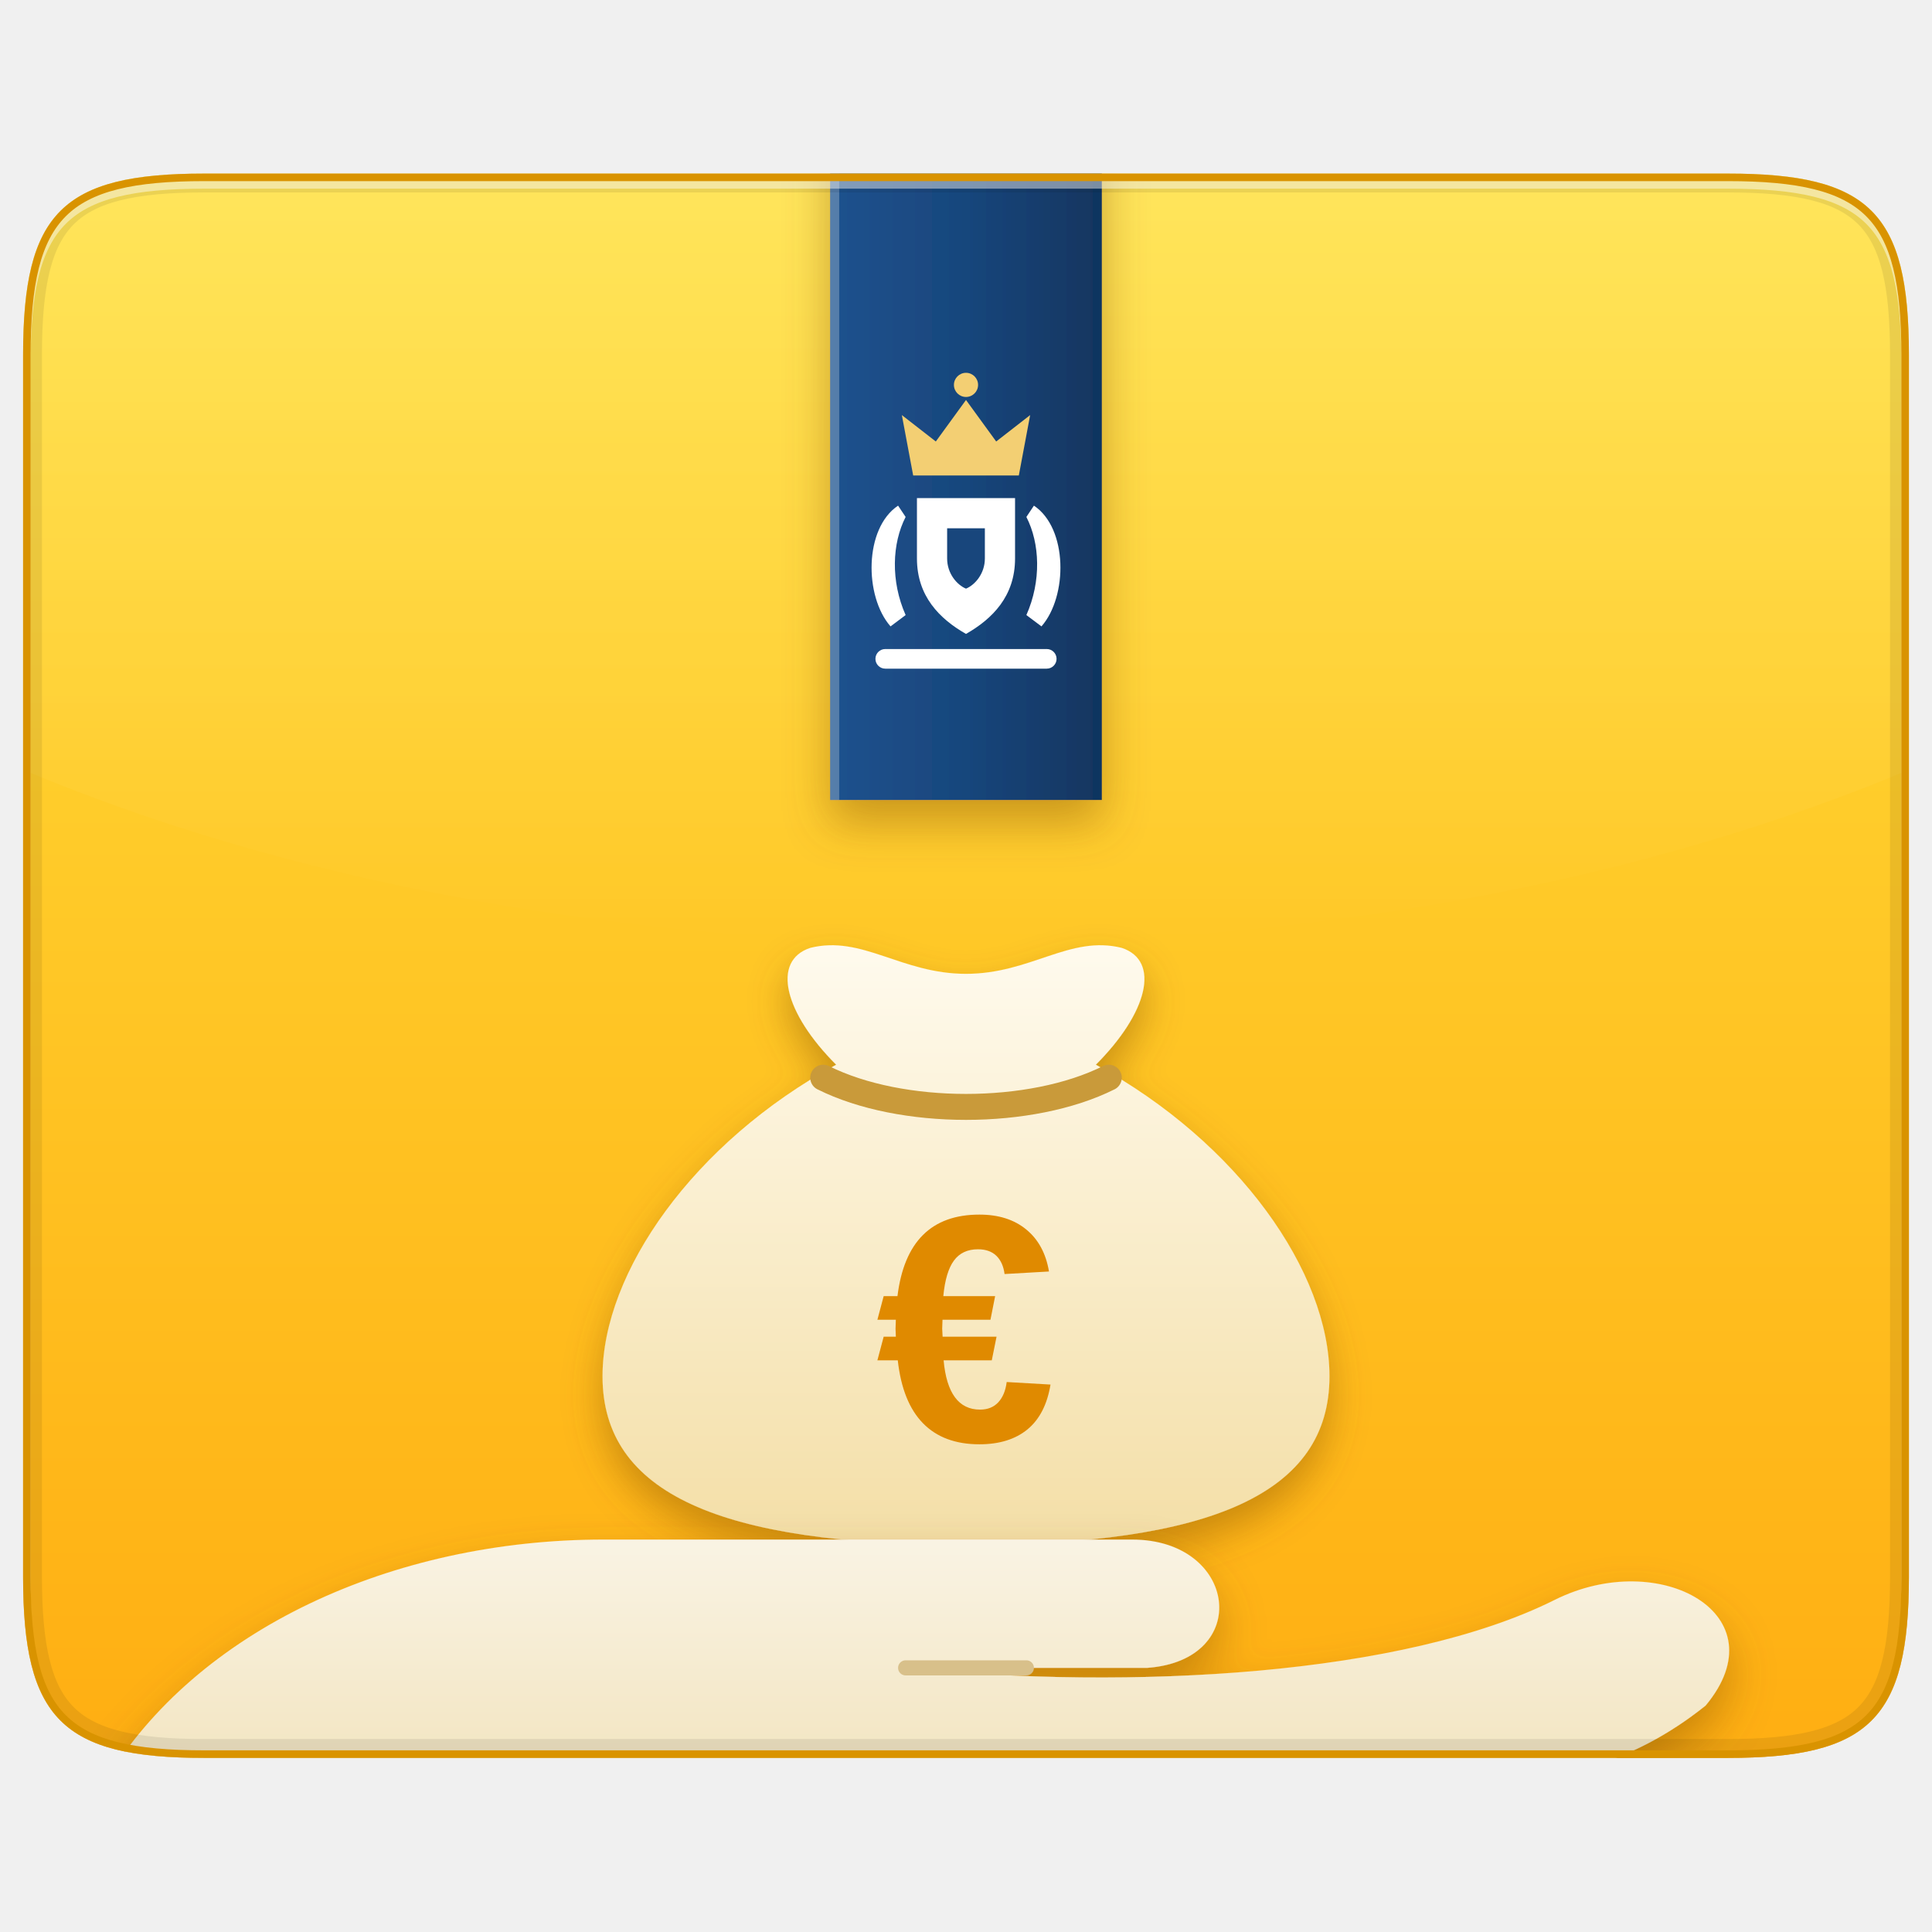
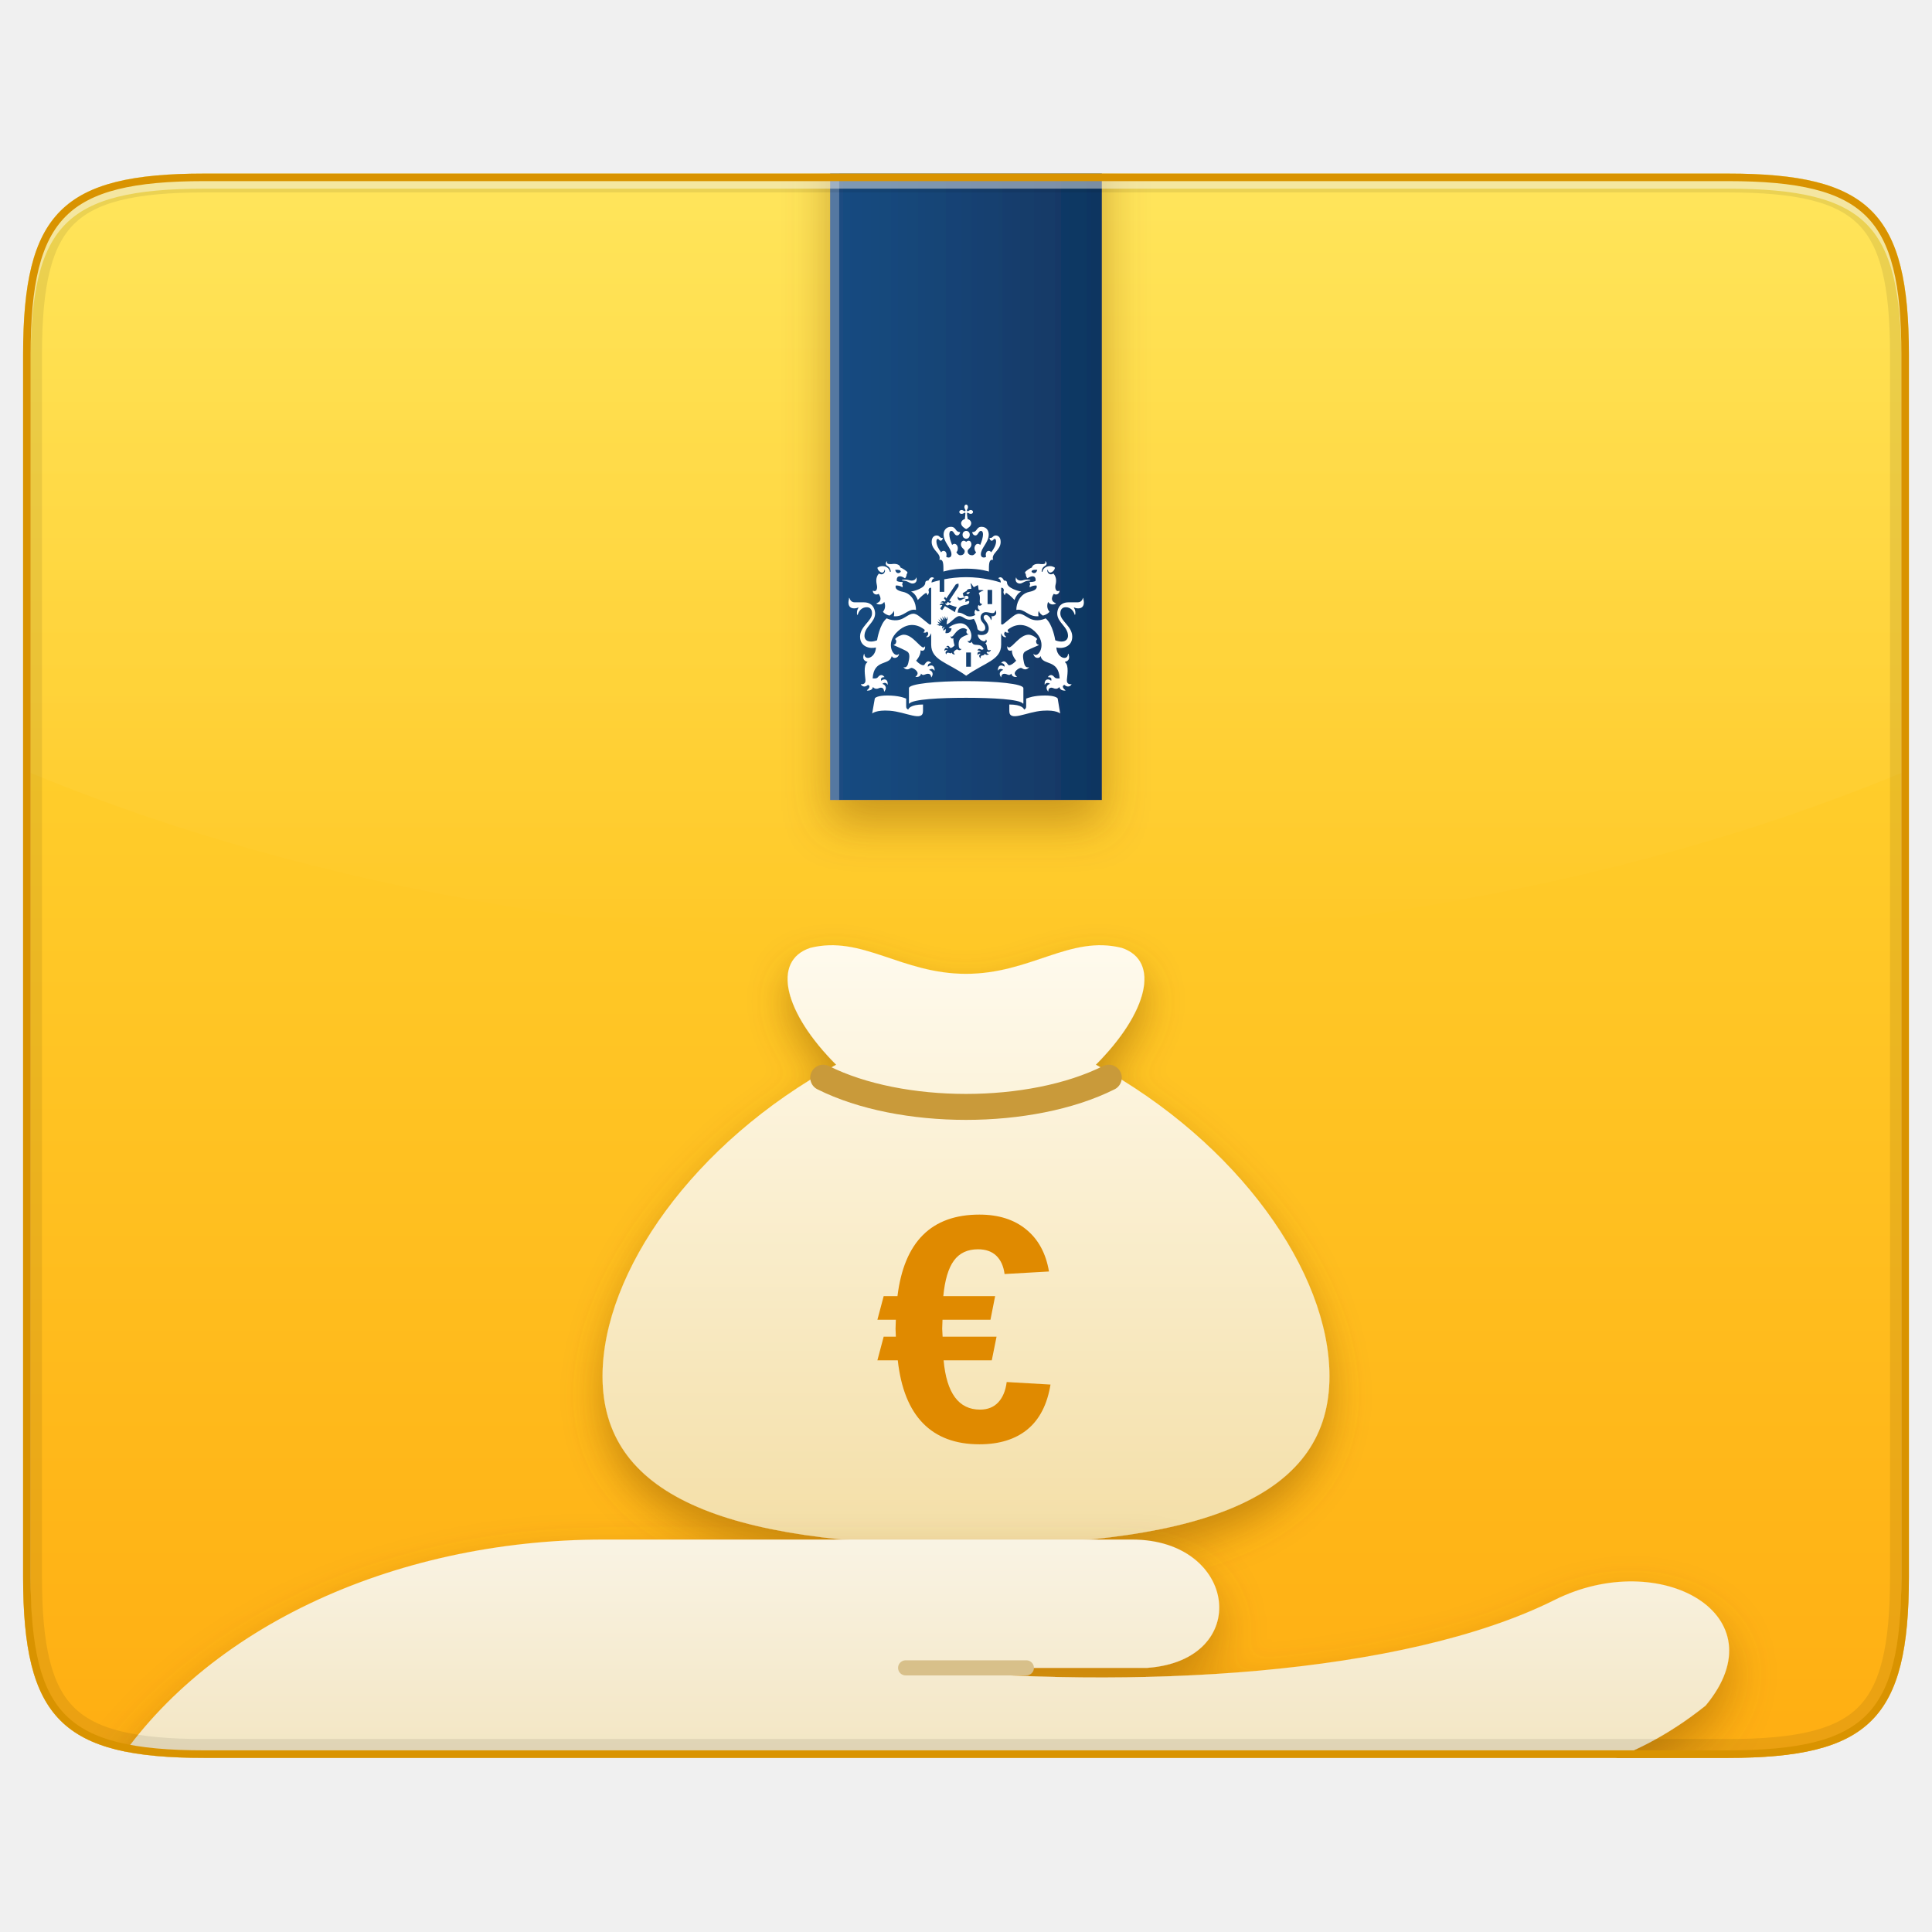
<svg xmlns="http://www.w3.org/2000/svg" width="256" height="256" viewBox="0 0 256 256">
  <defs>
    <path id="tile" d="M27.06 23H228.94C247.74 23 252.94 28.2 252.94 47V208.93C252.94 227.73 247.74 232.93 228.94 232.93H27.06C8.26 232.93 3.06 227.73 3.06 208.93V47C3.06 28.2 8.26 23 27.06 23Z" />
    <clipPath id="clip">
      <use href="#tile" />
    </clipPath>
    <linearGradient id="fill" x1="0" y1="23" x2="0" y2="233" gradientUnits="userSpaceOnUse">
      <stop offset="0" stop-color="#FFE03A" />
      <stop offset="1" stop-color="#FFAE12" />
    </linearGradient>
    <linearGradient id="gloss" x1="0" y1="0" x2="0" y2="1">
      <stop offset="0" stop-color="#fff" stop-opacity="0.35" />
      <stop offset="1" stop-color="#fff" stop-opacity="0" />
    </linearGradient>
    <linearGradient id="lint" x1="0" y1="0" x2="1" y2="0">
-       <stop offset="0" stop-color="#1E528E" />
-       <stop offset="0.5" stop-color="#18467C" />
-       <stop offset="1" stop-color="#11355F" />
+       <stop offset="0" stop-color="#1A4C82" />
+       <stop offset="0.5" stop-color="#154273" />
+       <stop offset="1" stop-color="#103560" />
    </linearGradient>
    <linearGradient id="bag" x1="0" y1="108" x2="0" y2="200" gradientUnits="userSpaceOnUse">
      <stop offset="0" stop-color="#FFFBEF" />
      <stop offset="1" stop-color="#F4DFA8" />
    </linearGradient>
    <linearGradient id="hand" x1="0" y1="180" x2="0" y2="232" gradientUnits="userSpaceOnUse">
      <stop offset="0" stop-color="#FFFFFF" />
      <stop offset="1" stop-color="#F3E6C4" />
    </linearGradient>
    <filter id="sh" x="-20%" y="-20%" width="140%" height="150%">
      <feDropShadow dx="0" dy="3" stdDeviation="3" flood-color="#8A5200" flood-opacity="0.45" />
    </filter>
    <g id="wapen">
-       <circle cx="0" cy="51" r="1.6" fill="#F3CF73" />
-       <path d="M-7 63 L-8.5 55 L-4 58.5 L0 53 L4 58.5 L8.5 55 L7 63Z" fill="#F3CF73" />
-       <path d="M-6.5 66 H6.5 V74 C6.5 79 3.5 82 0 84 C-3.5 82 -6.5 79 -6.5 74Z" fill="#fff" />
-       <path d="M-2.5 70 H2.5 V74 C2.5 76 1.2 77.5 0 78 C-1.2 77.5 -2.5 76 -2.5 74Z" fill="#18467C" />
-       <path d="M-9 67 C-13.5 70 -13.5 79 -10 83 L-8 81.5 C-10 77 -9.8 72 -8 68.5Z" fill="#fff" />
-       <path d="M9 67 C13.5 70 13.5 79 10 83 L8 81.5 C10 77 9.8 72 8 68.5Z" fill="#fff" />
-       <rect x="-12" y="86" width="24" height="2.6" rx="1.3" fill="#fff" />
+       <path transform="scale(2.1661) translate(-54 -54)" fill="#fff" fill-rule="evenodd" d="M54.84,41.84C54.84,41.92 54.88,42.03 54.98,42C54.98,42 54.99,42 54.99,42C54.97,42.09 54.83,42.17 54.76,42.07C54.7,42.2 54.72,42.33 54.84,42.4C54.85,42.4 54.85,42.41 54.84,42.42C54.82,42.43 54.8,42.45 54.78,42.45C54.75,42.46 54.73,42.45 54.71,42.45C54.68,42.44 54.66,42.43 54.64,42.41C54.62,42.4 54.61,42.38 54.6,42.35C54.49,42.44 54.51,42.62 54.57,42.68C54.57,42.68 54.29,42.86 54.03,42.73C53.86,42.64 53.72,42.53 53.49,42.54C53.52,42.21 53.68,42.12 53.97,42.07C54.19,42.03 54.22,41.92 54.19,41.83C54.11,41.81 53.97,41.89 53.97,41.89C53.94,41.84 53.98,41.79 53.98,41.79C53.97,41.77 53.96,41.71 53.96,41.71C54.12,41.71 54.15,41.67 54.15,41.67C54.18,41.49 54.01,41.47 53.88,41.57C53.82,41.51 53.83,41.44 53.83,41.44C53.81,41.43 53.8,41.4 53.8,41.38C53.8,41.34 53.99,41.23 54.04,41.21C54.05,41.15 54.12,41.07 54.32,41.09C54.34,41.03 54.3,40.82 54.28,40.76C54.27,40.75 54.28,40.74 54.3,40.75C54.37,40.8 54.44,40.98 54.49,40.98C54.49,40.98 54.71,40.85 54.73,40.86C54.74,40.86 54.77,41.14 54.77,41.14C54.8,41.18 54.97,41.14 55.05,41.17C55.07,41.18 55.07,41.2 55.05,41.2C54.99,41.21 54.81,41.3 54.78,41.35C54.89,41.52 54.84,41.77 54.84,41.84L54.84,41.84ZM52.82,41.98C52.8,42 52.75,41.98 52.73,41.97C52.72,41.97 52.72,41.97 52.72,41.97C52.74,42 52.79,42.1 52.87,42.1C52.91,42.1 52.96,42.08 52.97,42.05C52.97,42.05 53.29,42.16 53.44,42.21C53.38,42.29 53.34,42.4 53.33,42.51C53.21,42.43 52.71,42.14 52.71,42.14L52.56,42.37C52.53,42.41 52.41,42.31 52.43,42.27L52.55,42.1C52.51,42.05 52.42,42.08 52.39,42.09C52.39,42.09 52.39,42.09 52.39,42.08C52.4,42.04 52.46,41.94 52.61,41.99C52.61,41.89 52.48,41.92 52.44,41.93C52.44,41.93 52.44,41.93 52.44,41.93C52.48,41.88 52.58,41.79 52.71,41.87L52.76,41.79L52.65,41.67L52.72,41.57L52.79,41.68L53.37,40.82C53.38,40.8 53.5,40.77 53.54,40.76C53.55,40.8 53.55,40.93 53.54,40.95L52.97,41.81L53.09,41.86L53.02,41.96L52.88,41.88L52.82,41.98V41.98ZM57.11,46.47C57.12,46.47 57.12,46.46 57.12,46.46C57.04,46.41 56.98,46.33 56.98,46.25C56.98,46.11 57.24,45.92 57.36,45.92C57.43,45.92 57.48,46.01 57.62,46.01C57.69,46.01 57.78,45.98 57.85,45.89C57.85,45.88 57.85,45.88 57.84,45.88C57.78,45.89 57.62,45.93 57.55,45.62C57.48,45.3 57.45,45.07 57.58,44.95C57.69,44.85 58.18,44.65 58.45,44.53C58.46,44.53 58.46,44.52 58.45,44.51C58.37,44.49 58.3,44.44 58.29,44.34C58.28,44.28 58.3,44.2 58.36,44.16C58.23,44 57.97,43.89 57.83,43.89C57.3,43.89 56.85,44.67 56.63,44.67C56.61,44.67 56.57,44.66 56.54,44.61C56.53,44.6 56.52,44.6 56.52,44.62C56.52,44.85 56.64,44.87 56.7,44.87C56.73,44.87 56.77,44.86 56.8,44.85C56.81,44.84 56.81,44.84 56.81,44.85C56.81,44.86 56.81,44.89 56.81,44.9C56.81,45.18 57.07,45.48 57.07,45.48C56.95,45.62 56.65,45.85 56.57,45.72C56.53,45.68 56.37,45.37 56.16,45.61C56.15,45.62 56.16,45.63 56.17,45.63C56.29,45.63 56.39,45.72 56.35,45.85C56.18,45.71 55.95,45.73 55.95,46.07C55.95,46.08 55.96,46.09 55.96,46.08C56.08,45.9 56.26,46.02 56.28,46.05C56.16,46.07 55.95,46.22 56.14,46.49C56.14,46.5 56.15,46.5 56.15,46.49C56.17,46.31 56.27,46.28 56.35,46.28C56.52,46.28 56.64,46.45 56.77,46.27C56.82,46.5 57.05,46.48 57.11,46.47H57.11ZM51.25,46.27C51.38,46.45 51.5,46.28 51.67,46.28C51.75,46.28 51.85,46.31 51.87,46.49C51.87,46.5 51.88,46.5 51.89,46.49C52.07,46.22 51.86,46.07 51.74,46.05C51.77,46.02 51.94,45.9 52.06,46.08C52.06,46.09 52.08,46.08 52.08,46.07C52.08,45.73 51.84,45.71 51.67,45.85C51.64,45.72 51.73,45.63 51.85,45.63C51.86,45.63 51.87,45.62 51.86,45.61C51.65,45.37 51.49,45.68 51.46,45.72C51.37,45.85 51.07,45.62 50.95,45.48C50.95,45.48 51.22,45.18 51.22,44.9C51.22,44.89 51.21,44.86 51.21,44.85C51.21,44.84 51.22,44.84 51.22,44.85C51.25,44.86 51.29,44.87 51.32,44.87C51.38,44.87 51.5,44.85 51.5,44.62C51.5,44.6 51.49,44.6 51.48,44.61C51.45,44.66 51.42,44.67 51.39,44.67C51.18,44.67 50.73,43.89 50.19,43.89C50.06,43.89 49.79,44 49.66,44.16C49.73,44.2 49.74,44.28 49.73,44.34C49.72,44.44 49.65,44.49 49.58,44.51C49.56,44.52 49.56,44.53 49.58,44.53C49.84,44.65 50.33,44.85 50.44,44.95C50.57,45.07 50.55,45.3 50.47,45.62C50.4,45.93 50.24,45.89 50.18,45.88C50.17,45.88 50.17,45.88 50.18,45.89C50.25,45.98 50.33,46.01 50.4,46.01C50.54,46.01 50.59,45.92 50.66,45.92C50.79,45.92 51.04,46.11 51.04,46.25C51.04,46.33 50.98,46.41 50.91,46.46C50.9,46.46 50.9,46.47 50.91,46.47C50.97,46.48 51.21,46.5 51.25,46.27ZM53.75,41.64C53.85,41.62 53.95,41.63 53.96,41.63C53.97,41.64 53.97,41.66 53.96,41.66C53.76,41.69 53.75,41.79 53.63,41.79C53.55,41.79 53.46,41.7 53.5,41.57C53.5,41.55 53.51,41.55 53.52,41.57C53.53,41.62 53.6,41.68 53.75,41.64L53.75,41.64ZM54.24,41.29C54.11,41.28 54.02,41.31 54.03,41.36C54.09,41.43 54.17,41.42 54.24,41.29ZM53.13,44.98C53.06,45.08 53,44.99 52.9,44.99C52.81,44.99 52.8,45.07 52.79,45.1C52.79,45.11 52.79,45.11 52.79,45.1C52.69,44.95 52.8,44.87 52.87,44.86C52.86,44.85 52.76,44.78 52.69,44.88C52.69,44.88 52.68,44.88 52.68,44.87C52.68,44.68 52.82,44.67 52.91,44.75C52.92,44.68 52.88,44.63 52.81,44.63C52.8,44.63 52.8,44.62 52.8,44.62C52.83,44.58 52.86,44.57 52.89,44.57C52.99,44.57 53,44.7 53.06,44.7C53.16,44.7 53.29,44.56 53.3,44.55C53.3,44.54 53.21,44.27 53.23,44.12C53.23,44.11 53.22,44.11 53.22,44.11C53.17,44.14 53.06,44.14 53.06,43.98C53.06,43.97 53.06,43.97 53.07,43.98C53.12,44.06 53.2,43.97 53.24,43.92C53.29,43.87 53.52,43.49 53.84,43.49C53.91,43.49 54,43.53 54.07,43.59C53.96,43.73 54.07,43.87 54.15,43.85C54.16,43.85 54.16,43.86 54.16,43.86C53.74,44.03 53.55,44.1 53.55,44.48C53.55,44.68 53.61,44.79 53.72,44.76C53.73,44.76 53.73,44.77 53.72,44.77C53.71,44.79 53.69,44.81 53.67,44.82C53.65,44.83 53.63,44.84 53.6,44.84C53.52,44.84 53.5,44.79 53.45,44.79C53.41,44.79 53.25,44.89 53.25,44.97C53.25,45 53.27,45.04 53.32,45.08C53.33,45.09 53.33,45.09 53.32,45.09C53.29,45.1 53.16,45.11 53.13,44.98ZM52.57,43.37L52.41,43.32L52.39,43.35L52.2,43.26L52.37,43.25C52.39,43.25 52.39,43.24 52.38,43.23C52.3,43.15 52.24,43.08 52.24,43.08L52.42,43.16C52.44,43.16 52.44,43.15 52.43,43.14L52.31,42.94L52.49,43.08C52.5,43.09 52.51,43.08 52.51,43.07L52.42,42.83L52.59,43.01C52.6,43.01 52.6,43.01 52.6,43L52.55,42.76L52.68,42.96C52.69,42.97 52.69,42.97 52.69,42.95L52.7,42.74L52.78,42.94C52.78,42.95 52.79,42.95 52.8,42.93L52.86,42.77L52.87,42.99L52.84,43L52.81,43.26C53.05,43.2 53.36,42.75 53.59,42.75C53.87,42.75 53.97,43.1 54.48,42.92C54.61,43.13 54.66,43.31 54.71,43.56C54.9,43.76 55.18,43.69 55.18,43.48C55.18,43.19 54.89,43.14 54.89,42.84C54.89,42.7 54.98,42.51 55.22,42.51C55.34,42.51 55.52,42.57 55.63,42.57C55.75,42.57 55.78,42.47 55.8,42.43C55.81,42.4 55.84,42.41 55.84,42.43C55.83,42.46 55.85,42.5 55.85,42.56C55.85,42.75 55.6,42.78 55.57,42.76C55.55,42.75 55.54,42.76 55.55,42.77C55.59,42.8 55.58,42.92 55.54,42.99C55.53,43 55.52,42.99 55.52,42.99C55.5,42.85 55.35,42.68 55.22,42.68C55.17,42.68 55.08,42.71 55.08,42.83C55.08,43 55.39,43.16 55.39,43.51C55.39,43.88 55.05,43.97 54.72,43.88C54.73,44.23 55.21,44.43 55.22,44.18C55.22,44.17 55.23,44.18 55.23,44.18C55.3,44.29 55.27,44.37 55.18,44.41C55.27,44.46 55.28,44.64 55.3,44.75C55.34,44.91 55.5,44.82 55.51,44.82C55.52,44.81 55.52,44.82 55.52,44.83C55.46,45 55.3,44.93 55.3,44.93C55.21,45 55.31,45.05 55.39,45.08C55.4,45.08 55.4,45.09 55.39,45.1C55.34,45.12 55.21,45.16 55.16,45.05C55.11,45.16 55.02,45.16 54.99,45.16C54.93,45.16 54.88,45.23 54.9,45.32C54.9,45.33 54.9,45.33 54.89,45.33C54.74,45.22 54.83,45.09 54.89,45.06C54.88,45.06 54.77,45.01 54.73,45.14C54.73,45.15 54.72,45.15 54.72,45.14C54.65,44.96 54.8,44.9 54.9,44.95C54.89,44.92 54.84,44.83 54.7,44.86C54.7,44.86 54.69,44.86 54.7,44.85C54.72,44.79 54.79,44.71 54.91,44.79C54.97,44.84 55.07,44.78 55.08,44.77C54.87,44.31 54.45,44.69 54.36,44.33C54.36,44.32 54.35,44.32 54.34,44.34C54.32,44.41 54.14,44.42 54.1,44.27C54.1,44.25 54.11,44.25 54.11,44.26C54.14,44.29 54.2,44.32 54.27,44.2C54.32,44.12 54.33,44.02 54.33,43.95C54.33,43.66 54.07,43.19 53.66,43.19C53.41,43.19 53.13,43.3 52.93,43.46L53.12,43.51C53.11,43.55 53.1,43.6 53.08,43.64C53.06,43.68 53.03,43.72 52.99,43.74C52.96,43.77 52.91,43.79 52.87,43.79C52.83,43.8 52.79,43.8 52.74,43.79L52.77,43.55C52.74,43.56 52.67,43.59 52.63,43.65C52.63,43.65 52.62,43.65 52.62,43.65C52.58,43.51 52.69,43.44 52.72,43.42C52.72,43.42 52.72,43.42 52.72,43.42C52.68,43.42 52.65,43.43 52.63,43.44C52.6,43.46 52.57,43.49 52.56,43.51C52.55,43.52 52.55,43.52 52.55,43.51C52.54,43.49 52.53,43.42 52.57,43.37H52.57ZM54.01,47.75C55.63,47.75 57.27,47.84 57.48,48.1C57.5,48.12 57.51,48.1 57.51,48.09V47.16C57.51,46.89 55.82,46.73 54.01,46.73C52.21,46.73 50.51,46.89 50.51,47.16V48.09C50.51,48.1 50.52,48.12 50.54,48.1C50.75,47.84 52.39,47.75 54.01,47.75H54.01ZM56.65,48.16V48.56C56.65,49.25 57.69,48.61 58.69,48.54C59.53,48.48 59.76,48.71 59.76,48.71L59.61,47.8C59.6,47.75 59.42,47.61 58.84,47.61C58.15,47.61 57.81,47.75 57.68,47.8V48.28C57.68,48.39 57.63,48.44 57.55,48.47C57.55,48.43 57.44,48.16 56.65,48.16V48.16ZM50.47,48.47C50.39,48.44 50.34,48.39 50.34,48.28V47.8C50.22,47.75 49.87,47.61 49.18,47.61C48.6,47.61 48.42,47.75 48.42,47.8L48.26,48.71C48.26,48.71 48.5,48.48 49.33,48.54C50.33,48.61 51.37,49.25 51.37,48.56V48.16C50.59,48.16 50.47,48.43 50.47,48.47H50.47ZM52.39,40.56C52.14,40.62 51.97,40.67 51.89,40.7C51.9,40.58 51.94,40.48 52.03,40.45C52.05,40.45 52.05,40.43 52.04,40.42C51.82,40.27 51.71,40.57 51.7,40.58C51.63,40.57 51.51,40.6 51.51,40.71C51.51,41.04 50.81,41.23 50.64,41.25C50.93,41.37 51.05,41.77 51.05,41.77C51.26,41.54 51.5,41.34 51.56,41.34C51.61,41.34 51.63,41.42 51.64,41.46C51.64,41.48 51.65,41.48 51.66,41.47C51.77,41.29 51.72,41.25 51.71,41.2C51.7,41.16 51.71,41 51.87,41.02V43.25L51.79,43.27C51.75,43.27 51.45,43 51.11,42.74C50.76,42.48 50.58,42.64 50.19,42.87C49.67,43.17 49.15,42.89 49.15,42.89C48.71,43.24 48.56,44.23 48.56,44.23C48.44,44.28 48.31,44.31 48.19,44.31C47.85,44.31 47.79,44.09 47.79,43.96C47.79,43.39 48.44,43.15 48.44,42.59C48.44,42.46 48.38,41.91 47.75,41.91L47.19,41.91C46.96,41.91 46.9,41.72 46.87,41.65C46.85,41.63 46.83,41.64 46.84,41.66C46.86,41.71 46.81,41.78 46.81,41.92C46.81,42.15 46.93,42.28 47.16,42.28C47.27,42.28 47.36,42.25 47.4,42.23C47.42,42.22 47.43,42.24 47.42,42.25C47.32,42.38 47.31,42.61 47.35,42.67C47.36,42.69 47.37,42.68 47.38,42.67C47.43,42.43 47.64,42.21 47.92,42.21C48.26,42.21 48.25,42.52 48.25,42.6C48.25,43.05 47.52,43.38 47.52,44.01C47.52,44.64 48.14,44.77 48.49,44.67C48.47,45.31 47.8,45.52 47.78,45.07C47.78,45.05 47.77,45.04 47.76,45.07C47.67,45.3 47.71,45.49 47.97,45.55C47.98,45.56 47.97,45.57 47.96,45.58C47.7,45.76 47.84,46.46 47.85,46.66C47.87,46.96 47.6,46.92 47.58,46.92C47.57,46.91 47.56,46.92 47.57,46.94C47.77,47.2 48,46.96 48,46.96C48.18,47.02 48.07,47.19 47.95,47.28C47.93,47.29 47.94,47.3 47.96,47.31C47.98,47.31 48.26,47.33 48.31,47.09C48.43,47.25 48.62,47.19 48.65,47.17C48.71,47.14 48.97,47.04 48.99,47.36C49,47.38 49.01,47.37 49.02,47.35C49.21,47.09 49,46.92 48.88,46.9C48.91,46.88 48.93,46.86 48.96,46.85C48.99,46.84 49.02,46.83 49.05,46.84C49.08,46.84 49.11,46.85 49.13,46.87C49.16,46.89 49.18,46.91 49.19,46.94C49.2,46.95 49.21,46.96 49.21,46.93C49.23,46.59 48.98,46.56 48.81,46.71C48.8,46.67 48.75,46.48 49,46.49C49,46.49 49.01,46.48 49,46.46C48.81,46.24 48.65,46.44 48.61,46.49C48.53,46.6 48.31,46.56 48.29,46.56C48.36,45.37 49.32,45.79 49.45,45.22C49.46,45.19 49.47,45.2 49.47,45.21C49.51,45.35 49.84,45.37 49.9,45.09C49.9,45.07 49.9,45.06 49.89,45.07C49.61,45.38 48.98,44.43 49.84,43.67C50.57,43.01 51.22,43.38 51.47,43.59C51.48,43.69 51.43,43.72 51.4,43.73C51.39,43.73 51.38,43.75 51.4,43.75C51.47,43.78 51.57,43.77 51.62,43.7C51.77,43.82 51.64,43.97 51.58,44.01C51.56,44.02 51.57,44.04 51.58,44.04C51.72,44.07 51.84,43.91 51.85,43.81L51.87,43.83V44.5C51.87,45.46 52.89,45.59 54.01,46.4C55.13,45.59 56.15,45.46 56.15,44.5V43.83L56.17,43.81C56.18,43.91 56.3,44.07 56.44,44.04C56.46,44.04 56.46,44.02 56.45,44.01C56.38,43.97 56.25,43.82 56.41,43.7C56.45,43.77 56.55,43.78 56.62,43.75C56.64,43.75 56.63,43.73 56.62,43.73C56.59,43.72 56.54,43.69 56.55,43.59C56.8,43.38 57.45,43.01 58.19,43.67C59.04,44.43 58.41,45.38 58.14,45.07C58.12,45.06 58.12,45.07 58.13,45.09C58.19,45.37 58.51,45.35 58.55,45.21C58.55,45.2 58.56,45.19 58.57,45.22C58.7,45.79 59.66,45.37 59.73,46.56C59.71,46.56 59.5,46.6 59.41,46.49C59.37,46.44 59.21,46.24 59.02,46.46C59.01,46.48 59.02,46.49 59.03,46.49C59.28,46.48 59.22,46.67 59.21,46.71C59.05,46.56 58.79,46.59 58.81,46.93C58.81,46.96 58.82,46.95 58.83,46.94C58.84,46.91 58.86,46.89 58.89,46.87C58.92,46.85 58.94,46.84 58.97,46.84C59,46.84 59.03,46.84 59.06,46.85C59.09,46.86 59.12,46.88 59.14,46.9C59.02,46.92 58.81,47.09 59.01,47.35C59.01,47.37 59.03,47.38 59.03,47.36C59.05,47.04 59.31,47.14 59.37,47.17C59.41,47.19 59.59,47.25 59.71,47.09C59.76,47.33 60.04,47.31 60.07,47.31C60.09,47.3 60.09,47.29 60.07,47.28C59.95,47.19 59.84,47.02 60.02,46.96C60.02,46.96 60.26,47.2 60.45,46.94C60.47,46.92 60.45,46.91 60.44,46.92C60.42,46.92 60.15,46.96 60.17,46.66C60.18,46.46 60.32,45.76 60.06,45.58C60.05,45.57 60.04,45.56 60.06,45.55C60.32,45.49 60.35,45.3 60.27,45.07C60.25,45.04 60.24,45.05 60.24,45.07C60.22,45.52 59.55,45.31 59.53,44.67C59.89,44.77 60.5,44.64 60.5,44.01C60.5,43.38 59.77,43.05 59.77,42.6C59.77,42.52 59.77,42.21 60.11,42.21C60.39,42.21 60.59,42.43 60.65,42.67C60.65,42.68 60.66,42.69 60.67,42.67C60.71,42.61 60.7,42.38 60.6,42.25C60.59,42.24 60.61,42.22 60.63,42.23C60.66,42.25 60.76,42.28 60.86,42.28C61.09,42.28 61.21,42.15 61.21,41.92C61.21,41.78 61.17,41.71 61.18,41.66C61.19,41.64 61.17,41.63 61.16,41.65C61.12,41.72 61.07,41.91 60.83,41.91H60.27C59.64,41.91 59.58,42.46 59.58,42.59C59.58,43.15 60.24,43.39 60.24,43.96C60.24,44.09 60.17,44.31 59.84,44.31C59.7,44.31 59.55,44.27 59.46,44.23C59.46,44.23 59.31,43.24 58.87,42.89C58.87,42.89 58.35,43.17 57.84,42.87C57.44,42.64 57.26,42.48 56.91,42.74C56.57,43 56.27,43.27 56.23,43.27L56.15,43.25V41.02C56.31,41 56.32,41.16 56.31,41.2C56.3,41.25 56.25,41.29 56.36,41.47C56.37,41.48 56.38,41.48 56.38,41.46C56.39,41.42 56.41,41.34 56.46,41.34C56.52,41.34 56.76,41.54 56.97,41.77C56.97,41.77 57.09,41.37 57.38,41.25C57.22,41.23 56.51,41.04 56.51,40.71C56.51,40.6 56.4,40.57 56.32,40.58C56.32,40.57 56.2,40.27 55.99,40.42C55.98,40.43 55.98,40.43 55.98,40.43C55.98,40.43 55.98,40.44 55.98,40.44C55.98,40.44 55.98,40.45 55.98,40.45C55.98,40.45 55.99,40.45 55.99,40.45C56.08,40.48 56.13,40.58 56.13,40.7C55.92,40.63 55.05,40.37 54.01,40.37C53.51,40.37 53.04,40.43 52.67,40.5V41.27H52.39V40.56ZM54.01,39.85C54.9,39.85 55.4,40.03 55.4,40.03C55.4,39.54 55.4,39.27 55.66,39.31C55.52,38.91 56.12,38.75 56.12,38.21C56.12,37.86 55.89,37.82 55.83,37.82C55.63,37.82 55.66,37.97 55.49,37.97C55.46,37.97 55.44,37.96 55.44,37.98C55.44,38.04 55.49,38.14 55.57,38.14C55.67,38.14 55.68,38.03 55.75,38.03C55.79,38.03 55.84,38.06 55.84,38.18C55.84,38.4 55.7,38.65 55.54,38.85C55.52,38.82 55.5,38.8 55.47,38.78C55.45,38.77 55.42,38.76 55.39,38.76C55.29,38.76 55.21,38.86 55.21,39C55.21,39.05 55.22,39.08 55.23,39.12C55.18,39.16 55.13,39.17 55.1,39.17C55.02,39.17 54.91,39.14 54.91,38.97C54.91,38.59 55.39,38.25 55.39,37.76C55.39,37.52 55.25,37.29 54.95,37.29C54.63,37.29 54.69,37.61 54.41,37.61C54.39,37.61 54.38,37.62 54.38,37.63C54.38,37.65 54.43,37.82 54.58,37.82C54.73,37.82 54.77,37.54 54.91,37.54C54.96,37.54 55.04,37.57 55.04,37.76C55.04,37.92 54.97,38.16 54.87,38.4C54.85,38.38 54.83,38.36 54.8,38.35C54.78,38.34 54.75,38.33 54.73,38.33C54.61,38.33 54.52,38.46 54.52,38.6C54.52,38.7 54.56,38.79 54.62,38.85C54.55,38.95 54.47,39.03 54.38,39.03C54.18,39.03 54.1,38.91 54.1,38.78C54.1,38.64 54.33,38.59 54.33,38.37C54.33,38.22 54.25,38.14 54.16,38.14C54.07,38.14 54.02,38.21 54.01,38.21C54,38.21 53.95,38.14 53.86,38.14C53.78,38.14 53.69,38.22 53.69,38.37C53.69,38.59 53.92,38.64 53.92,38.78C53.92,38.91 53.84,39.03 53.65,39.03C53.55,39.03 53.48,38.95 53.41,38.85C53.44,38.82 53.46,38.78 53.48,38.74C53.49,38.7 53.5,38.65 53.5,38.6C53.5,38.46 53.41,38.33 53.29,38.33C53.27,38.33 53.24,38.34 53.22,38.35C53.19,38.36 53.17,38.38 53.15,38.4C53.05,38.16 52.98,37.92 52.98,37.76C52.98,37.57 53.06,37.54 53.11,37.54C53.25,37.54 53.29,37.82 53.45,37.82C53.59,37.82 53.64,37.65 53.64,37.63C53.64,37.62 53.63,37.61 53.62,37.61C53.34,37.61 53.4,37.29 53.08,37.29C52.78,37.29 52.63,37.52 52.63,37.76C52.63,38.25 53.11,38.59 53.11,38.97C53.11,39.14 53,39.17 52.93,39.17C52.89,39.17 52.84,39.16 52.79,39.12C52.8,39.08 52.81,39.04 52.81,39C52.81,38.86 52.73,38.76 52.63,38.76C52.57,38.76 52.52,38.79 52.48,38.85C52.32,38.65 52.19,38.4 52.19,38.18C52.19,38.06 52.24,38.03 52.27,38.03C52.35,38.03 52.35,38.14 52.45,38.14C52.53,38.14 52.58,38.04 52.58,37.98C52.58,37.96 52.56,37.97 52.54,37.97C52.37,37.97 52.4,37.82 52.2,37.82C52.13,37.82 51.9,37.86 51.9,38.21C51.9,38.75 52.51,38.91 52.37,39.31C52.62,39.27 52.62,39.54 52.62,40.03C52.62,40.03 53.12,39.85 54.01,39.85V39.85ZM54.01,37.54C53.95,37.54 53.9,37.56 53.85,37.61C53.81,37.65 53.79,37.71 53.79,37.78C53.79,37.84 53.81,37.9 53.85,37.95C53.9,37.99 53.95,38.02 54.01,38.02C54.07,38.02 54.13,37.99 54.17,37.95C54.21,37.9 54.23,37.84 54.23,37.78C54.23,37.71 54.21,37.65 54.17,37.61C54.13,37.56 54.07,37.54 54.01,37.54H54.01ZM53.9,36.08C53.9,36.13 53.92,36.18 53.94,36.21C53.98,36.27 53.97,36.3 53.96,36.32C53.94,36.34 53.91,36.35 53.86,36.31C53.82,36.28 53.77,36.26 53.73,36.26C53.64,36.26 53.59,36.33 53.59,36.38C53.59,36.44 53.64,36.5 53.73,36.5C53.78,36.5 53.83,36.48 53.86,36.46C53.91,36.42 53.94,36.42 53.96,36.44C53.97,36.46 53.95,36.66 53.93,36.82C53.78,36.85 53.7,36.98 53.7,37.06C53.7,37.25 53.9,37.37 54.01,37.43C54.13,37.37 54.32,37.25 54.32,37.06C54.32,36.98 54.25,36.85 54.1,36.82C54.07,36.66 54.05,36.46 54.07,36.44C54.08,36.42 54.11,36.42 54.17,36.46C54.2,36.48 54.25,36.5 54.29,36.5C54.38,36.5 54.43,36.44 54.43,36.38C54.43,36.33 54.38,36.26 54.29,36.26C54.24,36.26 54.19,36.29 54.17,36.31C54.11,36.35 54.08,36.34 54.07,36.32C54.05,36.3 54.04,36.27 54.08,36.21C54.11,36.17 54.12,36.12 54.12,36.08C54.12,35.98 54.06,35.93 54.01,35.93C53.96,35.93 53.9,35.98 53.9,36.08V36.08ZM58.36,39.92C58.31,40.15 58.12,40.18 58.01,40.04C58.02,39.93 58.12,39.91 58.36,39.92ZM59.72,41.22C59.72,41.19 59.72,41.2 59.71,41.2C59.53,41.3 59.43,41.09 59.47,40.87C59.5,40.75 59.59,40.42 59.35,40.15C59.11,40.3 58.94,40.06 58.98,39.94C59,39.91 59.01,39.9 59.01,39.94C59.01,40.02 59.09,40.09 59.15,40.09C59.25,40.09 59.42,39.97 59.44,39.79C59.19,39.61 58.77,39.68 58.68,40.02C58.67,40.06 58.62,40.06 58.63,40.01C58.63,39.98 58.64,39.79 58.82,39.69C58.99,39.6 58.93,39.46 58.88,39.41C58.87,39.4 58.83,39.4 58.84,39.42C58.91,39.54 58.77,39.59 58.58,39.57C58.18,39.51 58.05,39.67 58.03,39.78C57.94,39.8 57.61,40.01 57.61,40.09C57.61,40.11 57.63,40.16 57.66,40.18C57.66,40.18 57.65,40.34 57.76,40.44C58.18,40.16 58.3,40.42 58.25,40.6C58.25,40.6 58.18,40.67 57.89,40.67C57.89,40.67 57.91,40.78 57.93,40.81C57.93,40.81 57.86,40.9 57.91,40.99C57.91,40.99 58.06,40.87 58.31,40.88C58.31,40.88 58.47,41.15 57.87,41.27C57.27,41.4 57.08,42.01 57.08,42.35C57.08,42.37 57.08,42.38 57.1,42.37C57.59,42.28 57.81,42.82 58.44,42.76C58.39,42.6 58.45,42.43 58.45,42.43C58.5,42.58 58.62,42.67 58.7,42.72C58.93,42.67 59.07,42.55 59.11,42.48C59.11,42.48 58.87,42.27 59.02,41.88C59.02,41.88 59.17,42.14 59.48,42C59.51,41.98 59.5,41.97 59.49,41.96C59.07,41.81 59.34,41.43 59.37,41.39C59.56,41.51 59.72,41.35 59.72,41.22ZM57.35,40.58C57.22,40.58 57.11,40.52 57.08,40.42C57.08,40.39 57.06,40.38 57.05,40.42C56.99,40.65 57.14,40.76 57.29,40.76C57.45,40.76 57.54,40.63 57.77,40.59C57.88,40.57 57.94,40.59 57.94,40.56C57.94,40.52 57.79,40.52 57.77,40.52C57.53,40.52 57.5,40.58 57.35,40.58V40.58ZM50.01,40.04C49.9,40.18 49.71,40.15 49.67,39.92C49.9,39.91 50,39.93 50.01,40.04ZM48.66,41.39C48.68,41.43 48.96,41.81 48.54,41.96C48.52,41.97 48.51,41.99 48.54,42C48.85,42.14 49,41.88 49,41.88C49.15,42.27 48.92,42.48 48.92,42.48C48.95,42.55 49.1,42.67 49.32,42.72C49.41,42.67 49.53,42.58 49.58,42.43C49.58,42.43 49.64,42.6 49.58,42.76C50.21,42.82 50.44,42.28 50.92,42.37C50.94,42.38 50.94,42.37 50.94,42.35C50.94,42.01 50.75,41.4 50.15,41.27C49.55,41.15 49.71,40.88 49.71,40.88C49.96,40.87 50.11,40.99 50.11,40.99C50.16,40.9 50.09,40.81 50.09,40.81C50.12,40.78 50.13,40.67 50.13,40.67C49.84,40.67 49.77,40.6 49.77,40.6C49.73,40.42 49.84,40.16 50.27,40.44C50.37,40.34 50.37,40.18 50.37,40.18C50.4,40.17 50.42,40.11 50.42,40.09C50.42,40.01 50.08,39.81 49.99,39.78C49.97,39.67 49.84,39.51 49.44,39.57C49.25,39.59 49.12,39.54 49.18,39.42C49.19,39.4 49.16,39.4 49.14,39.42C49.1,39.46 49.03,39.6 49.2,39.69C49.38,39.79 49.39,39.98 49.4,40.01C49.4,40.06 49.35,40.06 49.34,40.02C49.26,39.68 48.83,39.61 48.58,39.79C48.6,39.97 48.78,40.09 48.87,40.09C48.93,40.09 49.01,40.02 49.01,39.94C49.01,39.9 49.03,39.91 49.04,39.94C49.08,40.06 48.92,40.3 48.67,40.15C48.43,40.42 48.53,40.75 48.55,40.87C48.6,41.09 48.5,41.3 48.32,41.2C48.31,41.2 48.3,41.19 48.3,41.22C48.3,41.35 48.46,41.51 48.66,41.39ZM50.25,40.52C50.23,40.52 50.08,40.52 50.08,40.56C50.08,40.59 50.15,40.57 50.25,40.59C50.48,40.63 50.57,40.76 50.73,40.76C50.88,40.76 51.03,40.65 50.97,40.42C50.96,40.38 50.94,40.39 50.94,40.42C50.92,40.52 50.8,40.58 50.68,40.58C50.52,40.58 50.49,40.52 50.25,40.52ZM55.32,42.02H55.6V41.15H55.32V42.02V42.02ZM54.01,45.85H54.3V44.98H54.01V45.85V45.85Z" />
    </g>
  </defs>
  <use href="#tile" fill="url(#fill)" />
  <g clip-path="url(#clip)">
    <ellipse cx="128" cy="20" rx="200" ry="105" fill="url(#gloss)" />
    <g filter="url(#sh)">
      <rect x="110" y="10" width="36" height="96" fill="url(#lint)" />
    </g>
    <rect x="110" y="10" width="1.2" height="96" fill="#fff" opacity="0.25" />
-     <use href="#wapen" transform="translate(128 0)" />
+     <use href="#wapen" transform="translate(128 106)" />
    <g transform="translate(128 160) scale(0.86) translate(-128 -150)">
      <g filter="url(#sh)">
        <path d="M108 128 C100 120 98 112 104 110 C112 108 118 114 128 114 C138 114 144 108 152 110 C158 112 156 120 148 128 C170 140 184 160 184 176 C184 194 166 202 128 202 C90 202 72 194 72 176 C72 160 86 140 108 128Z" fill="url(#bag)" />
      </g>
      <path d="M106 130 C118 136 138 136 150 130" stroke="#C99A3A" stroke-width="4" fill="none" stroke-linecap="round" />
      <text x="128" y="186" text-anchor="middle" font-family="Segoe UI, Arial, sans-serif" font-weight="700" font-size="50" fill="#E08A00">€</text>
    </g>
    <g filter="url(#sh)">
      <path d="M14 236 C26 216 52 204 80 204 H150 C164 204 166 220 152 221 H120 C150 224 186 222 206 212 C220 205 236 214 226 226 C216 234 206 236 196 236Z" fill="url(#hand)" />
    </g>
    <path d="M120 221 H136" stroke="#D8C08A" stroke-width="2" stroke-linecap="round" />
  </g>
  <g clip-path="url(#clip)" fill="none">
    <use href="#tile" stroke="#000" stroke-opacity="0.08" stroke-width="5" />
    <use href="#tile" stroke="#fff" stroke-opacity="0.45" stroke-width="2" transform="translate(0 1)" />
    <use href="#tile" stroke="#D99300" stroke-width="2" />
  </g>
</svg>
